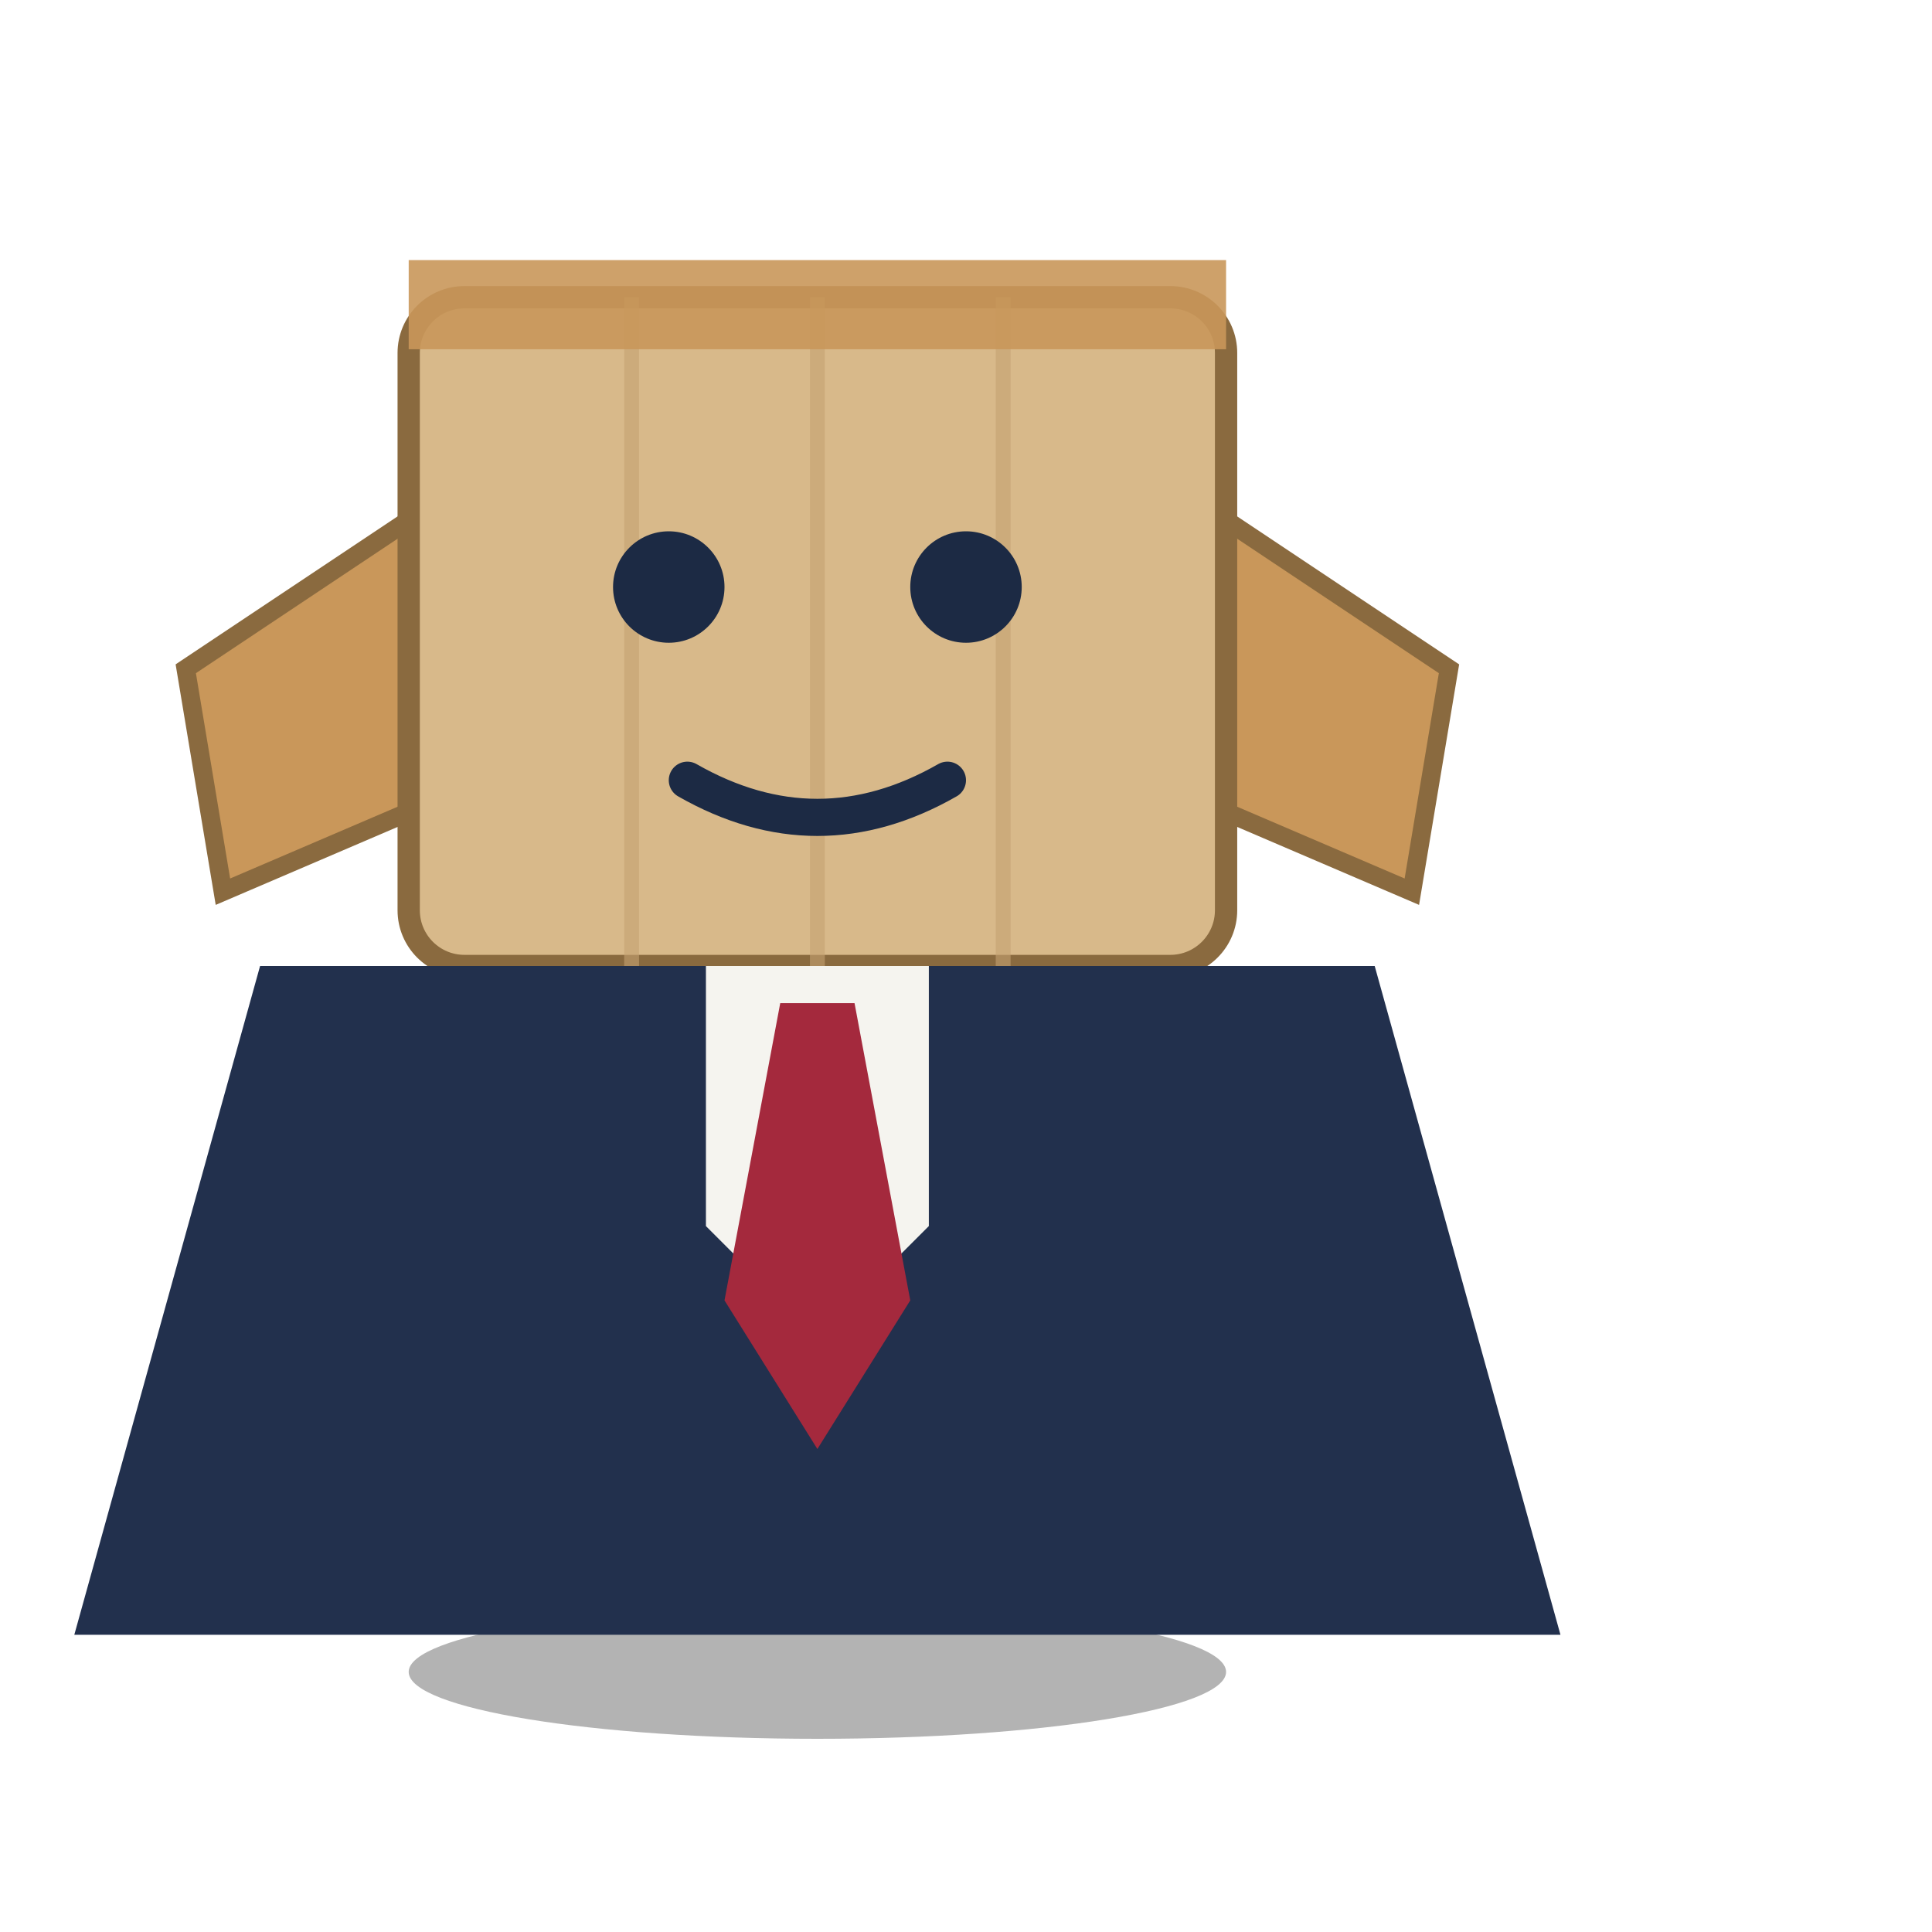
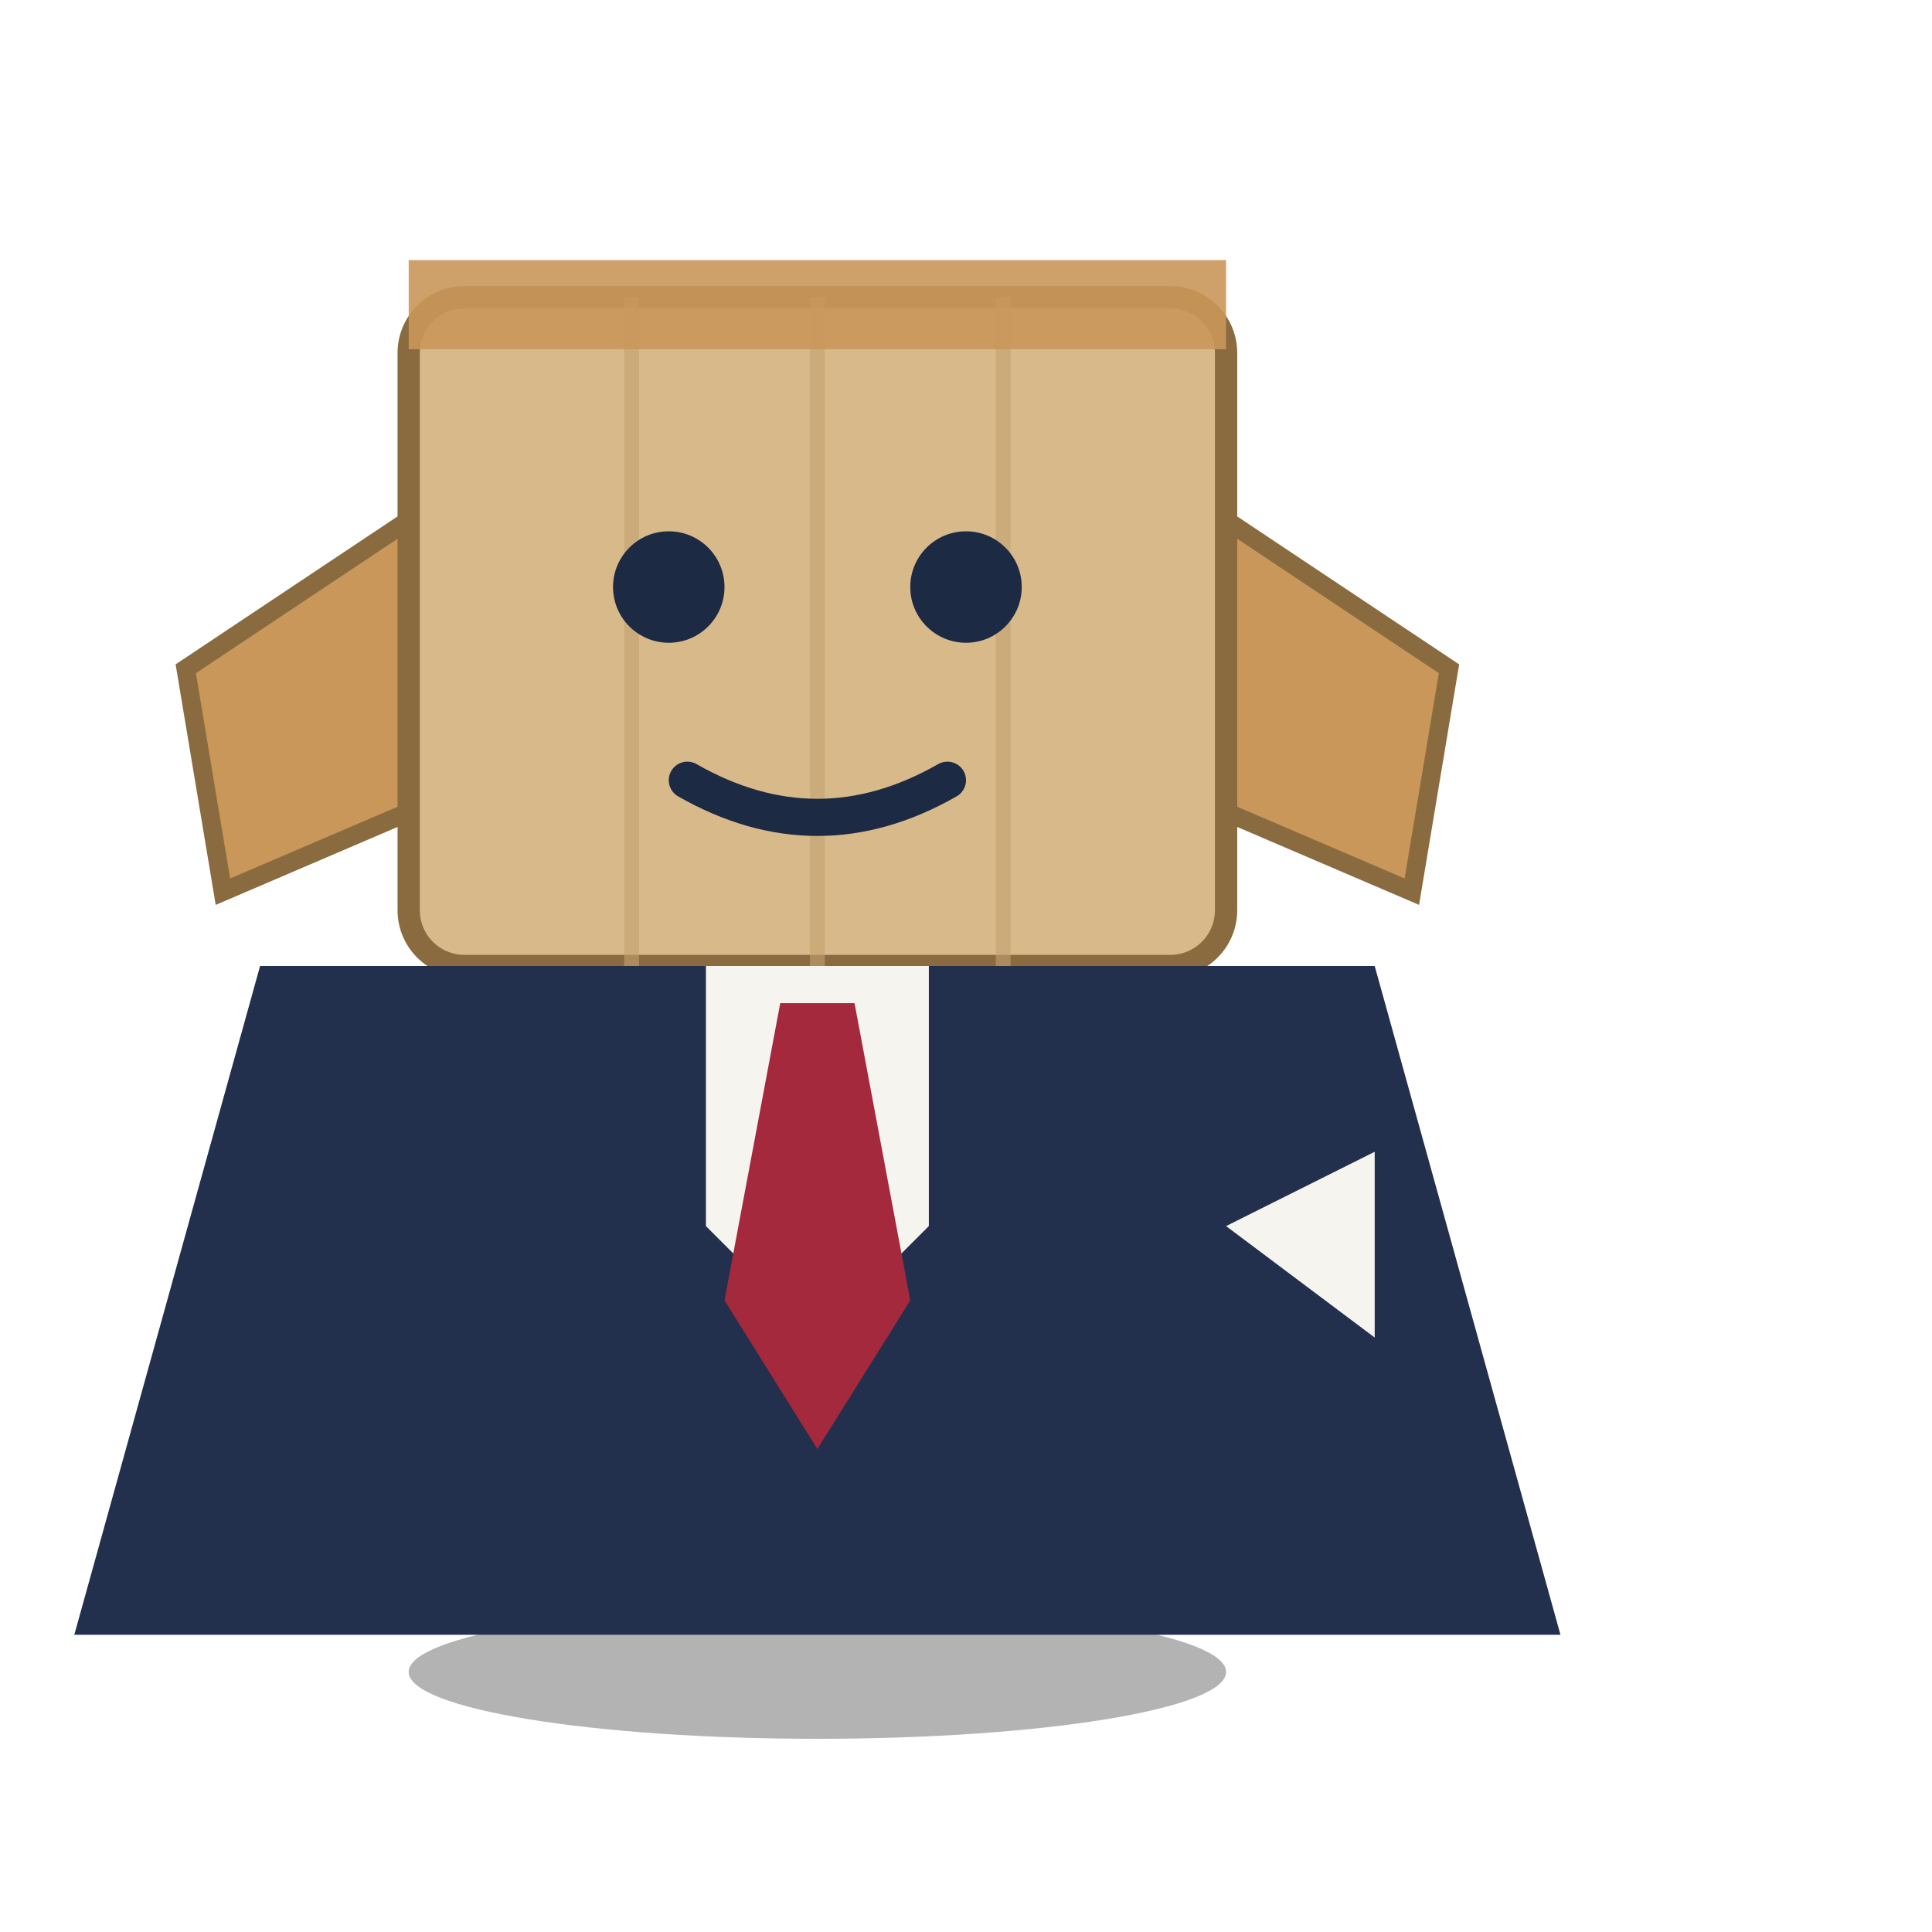
<svg xmlns="http://www.w3.org/2000/svg" viewBox="-10 -4 52 48" width="400" height="400">
  <defs>
    <style>
      #body-js { transform-box: fill-box; transform-origin: 50% 50%; animation: bd-carry-walk 0.6s ease-in-out infinite; }
      @keyframes bd-carry-walk { 0%,100% { transform: translateY(0); } 50% { transform: translateY(-1.2px); } }
    </style>
  </defs>
  <ellipse id="shadow-js" cx="12" cy="39" rx="11" ry="1.8" fill="#000000" opacity="0.3" />
  <g id="body-js">
    <rect x="7" y="26" width="10" height="7" fill="#c9975a" stroke="#8a6a3f" stroke-width="0.4" />
    <path d="M12 26 L12 33 M7 29.5 L17 29.5" stroke="#8a6a3f" stroke-width="0.4" />
    <path id="flap-left-js" d="M1 8 L-5 12 L-4 18 L3 15 Z" fill="#c9975a" stroke="#8a6a3f" stroke-width="0.5" />
    <path id="flap-right-js" d="M23 8 L29 12 L28 18 L21 15 Z" fill="#c9975a" stroke="#8a6a3f" stroke-width="0.5" />
    <rect x="1" y="2" width="22" height="18" rx="1.5" fill="#d8b98a" stroke="#8a6a3f" stroke-width="0.6" />
    <path d="M7 2 L7 20 M12 2 L12 20 M17 2 L17 20" stroke="#c4a172" stroke-width="0.4" opacity="0.6" />
    <rect x="1" y="1" width="22" height="2.4" fill="#c9975a" opacity="0.9" />
    <g id="eyes-js" fill="#1c2a44">
      <circle cx="8" cy="9.8" r="1.5" />
      <circle cx="16" cy="9.8" r="1.5" />
    </g>
    <path d="M8.5 15 Q12 17 15.5 15" stroke="#1c2a44" stroke-width="1" fill="none" stroke-linecap="round" />
    <path d="M-3 20 L27 20 L32 38 L-8 38 Z" fill="#22304d" />
    <path d="M9 20 L15 20 L15 27 L12 30 L9 27 Z" fill="#f5f4ef" />
    <path d="M11 21 L13 21 L14.5 29 L12 33 L9.5 29 Z" fill="#a4293d" />
+     <path d="M23 27 L27 25 L27 30 Z" fill="#f5f4ef" />
  </g>
</svg>
